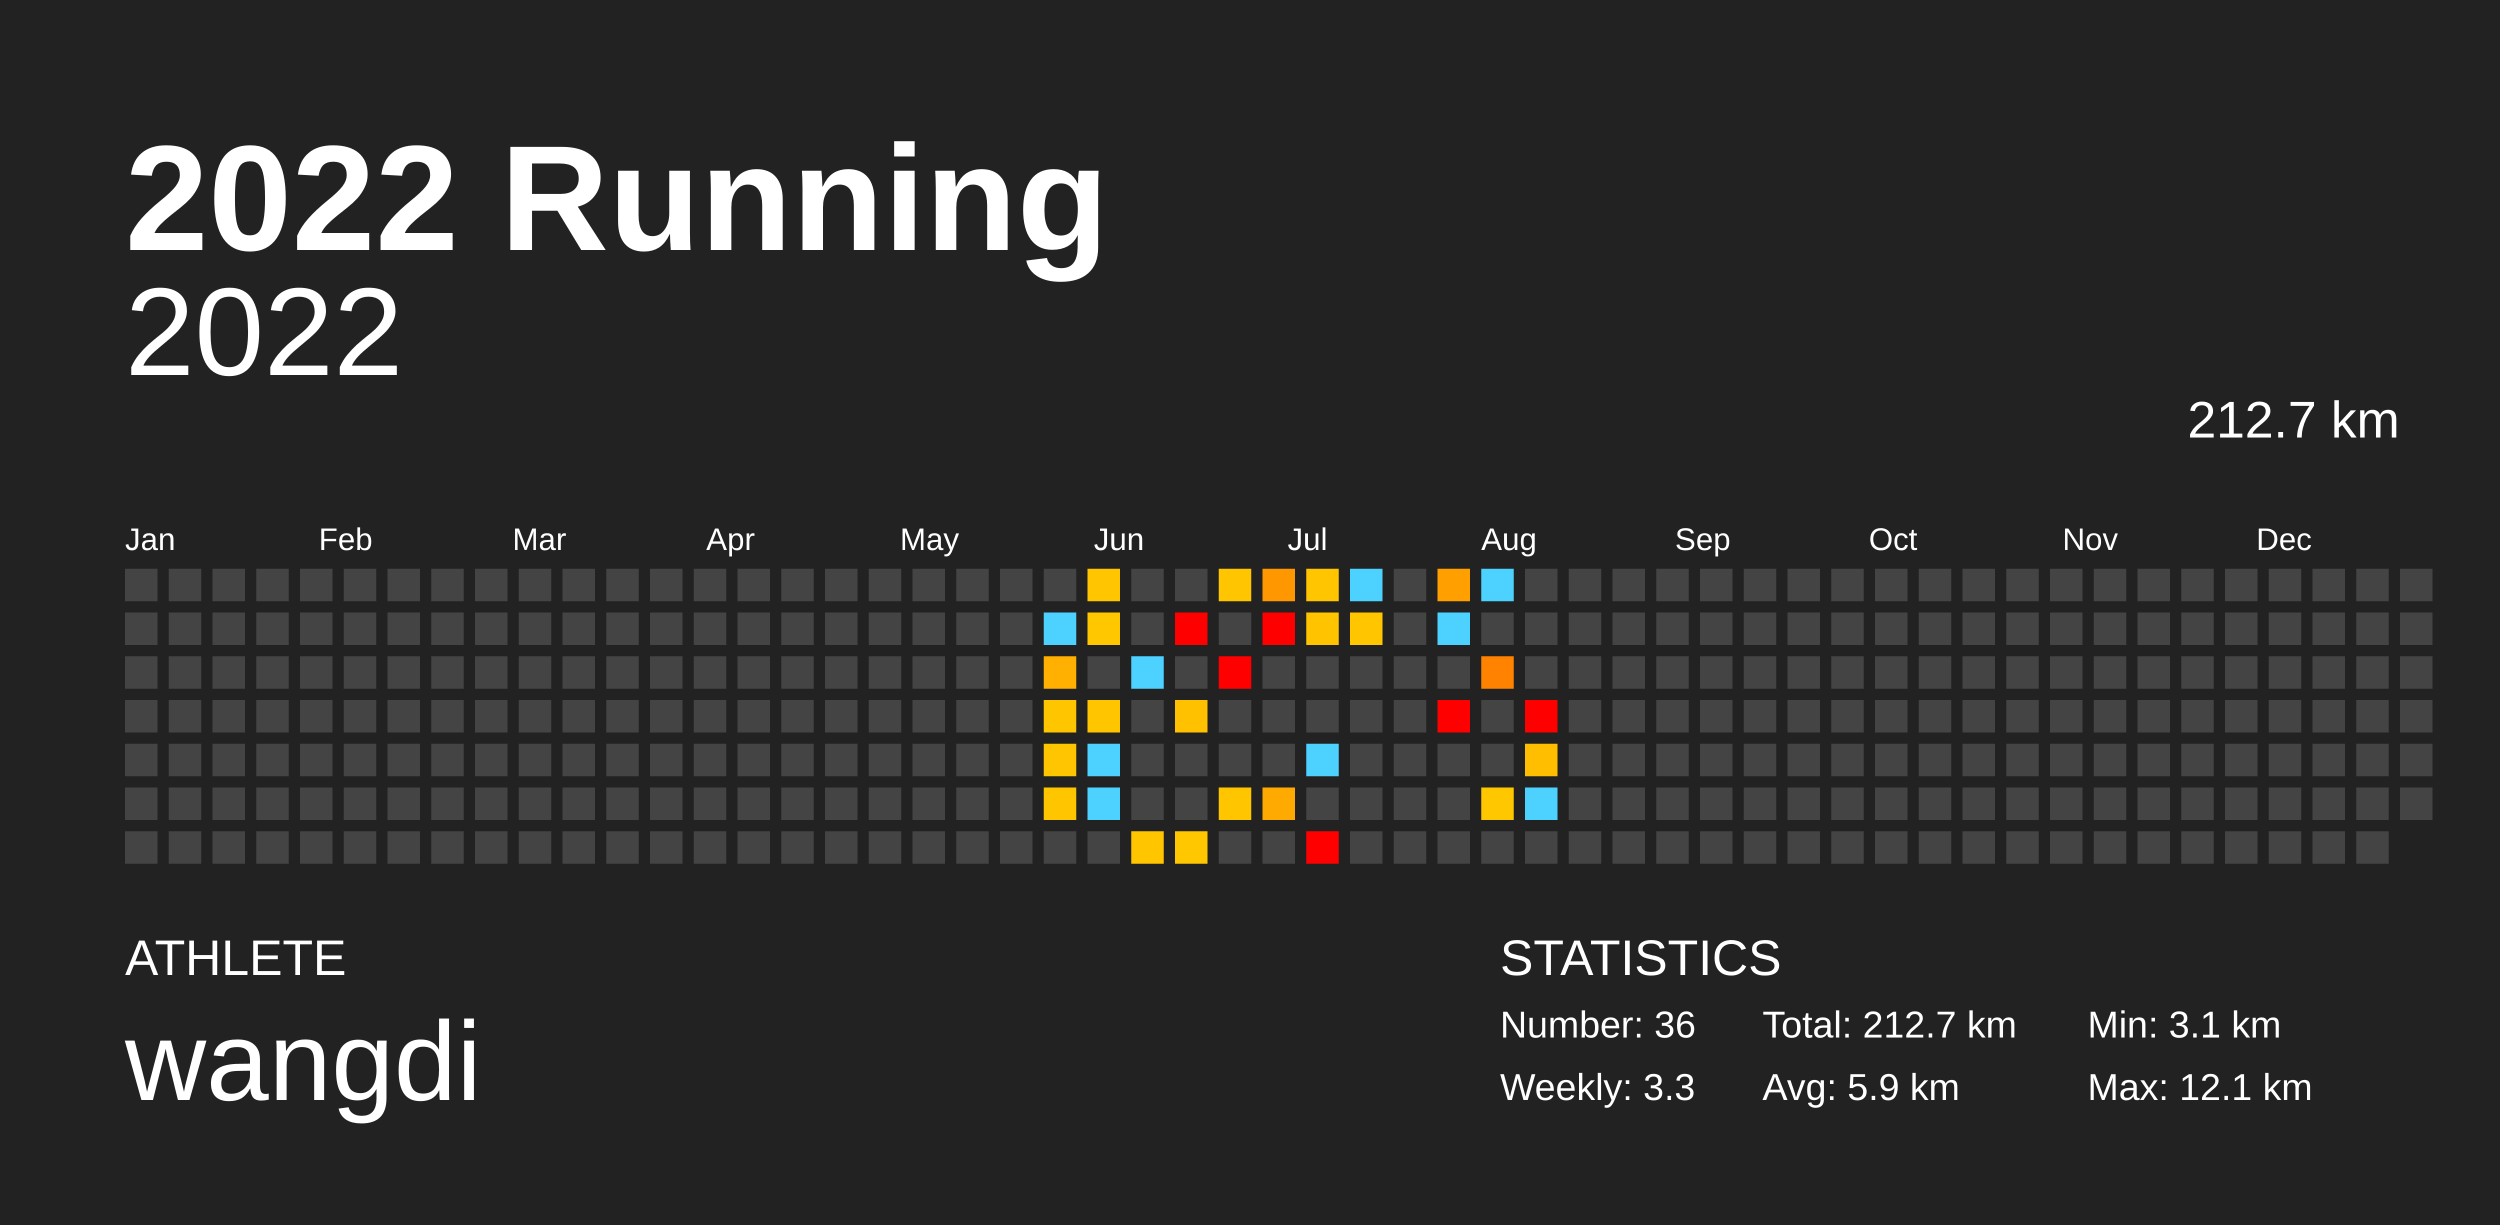
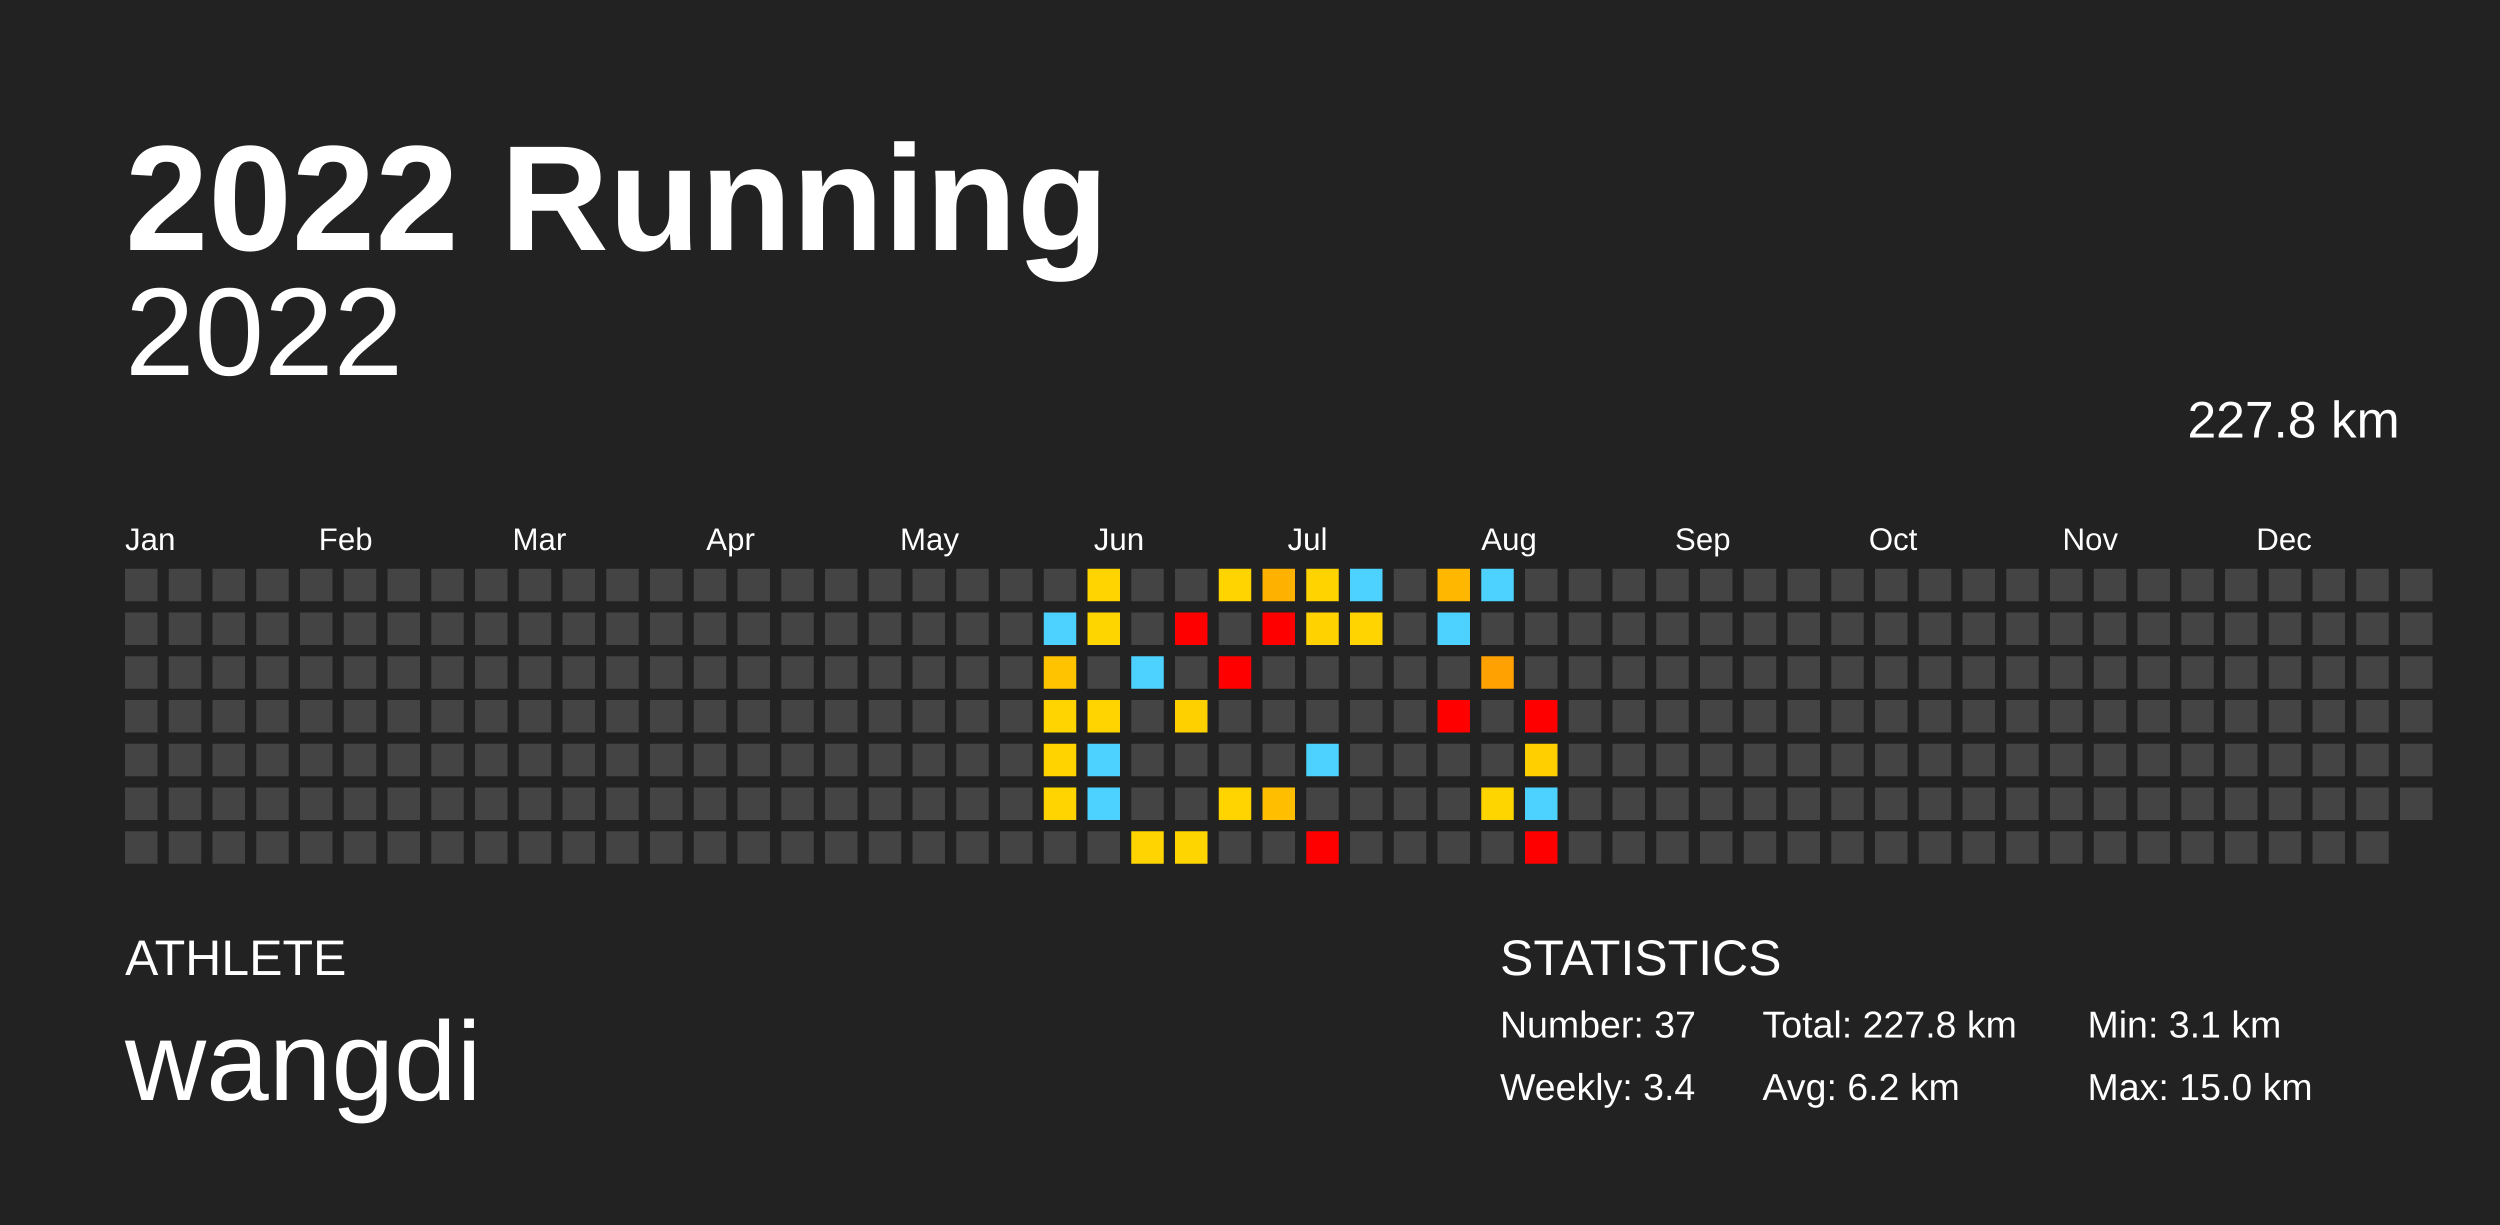
<svg xmlns="http://www.w3.org/2000/svg" baseProfile="full" height="98mm" version="1.1" viewBox="0,0,200,98" width="200mm">
  <defs />
  <rect fill="#222222" height="98" width="200" x="0" y="0" />
  <text fill="#FFFFFF" style="font-size:12px; font-family:Arial; font-weight:bold;" x="10" y="20">2022 Running</text>
  <text fill="#FFFFFF" style="font-size:4px; font-family:Arial" x="10" y="78">ATHLETE</text>
  <text fill="#FFFFFF" style="font-size:9px; font-family:Arial" x="10" y="88">wangdi</text>
  <text fill="#FFFFFF" style="font-size:4px; font-family:Arial" x="120" y="78">STATISTICS</text>
-   <text fill="#FFFFFF" style="font-size:3px; font-family:Arial" x="120" y="83">Number: 36</text>
-   <text fill="#FFFFFF" style="font-size:3px; font-family:Arial" x="120" y="88">Weekly: 3.3</text>
-   <text fill="#FFFFFF" style="font-size:3px; font-family:Arial" x="141" y="83">Total: 212.7 km</text>
-   <text fill="#FFFFFF" style="font-size:3px; font-family:Arial" x="141" y="88">Avg: 5.9 km</text>
+   <text fill="#FFFFFF" style="font-size:3px; font-family:Arial" x="120" y="83">Number: 37</text>
+   <text fill="#FFFFFF" style="font-size:3px; font-family:Arial" x="120" y="88">Weekly: 3.4</text>
+   <text fill="#FFFFFF" style="font-size:3px; font-family:Arial" x="141" y="83">Total: 227.8 km</text>
+   <text fill="#FFFFFF" style="font-size:3px; font-family:Arial" x="141" y="88">Avg: 6.2 km</text>
  <text fill="#FFFFFF" style="font-size:3px; font-family:Arial" x="167" y="83">Min: 3.1 km</text>
-   <text fill="#FFFFFF" style="font-size:3px; font-family:Arial" x="167" y="88">Max: 12.1 km</text>
+   <text fill="#FFFFFF" style="font-size:3px; font-family:Arial" x="167" y="88">Max: 15.0 km</text>
  <text alignment-baseline="hanging" fill="#FFFFFF" style="font-size:10.0px; font-family:Arial;" x="10" y="30">2022</text>
-   <text alignment-baseline="hanging" fill="#FFFFFF" style="font-size:4.125px; font-family:Arial;" x="175" y="35">212.7 km</text>
+   <text alignment-baseline="hanging" fill="#FFFFFF" style="font-size:4.125px; font-family:Arial;" x="175" y="35">227.8 km</text>
  <text fill="#FFFFFF" style="font-size:2.5px; font-family:Arial" x="10.0" y="44">Jan</text>
  <text fill="#FFFFFF" style="font-size:2.5px; font-family:Arial" x="25.5" y="44">Feb</text>
  <text fill="#FFFFFF" style="font-size:2.5px; font-family:Arial" x="41.0" y="44">Mar</text>
  <text fill="#FFFFFF" style="font-size:2.5px; font-family:Arial" x="56.5" y="44">Apr</text>
  <text fill="#FFFFFF" style="font-size:2.5px; font-family:Arial" x="72.0" y="44">May</text>
  <text fill="#FFFFFF" style="font-size:2.5px; font-family:Arial" x="87.5" y="44">Jun</text>
  <text fill="#FFFFFF" style="font-size:2.5px; font-family:Arial" x="103.0" y="44">Jul</text>
  <text fill="#FFFFFF" style="font-size:2.5px; font-family:Arial" x="118.5" y="44">Aug</text>
  <text fill="#FFFFFF" style="font-size:2.5px; font-family:Arial" x="134.0" y="44">Sep</text>
  <text fill="#FFFFFF" style="font-size:2.5px; font-family:Arial" x="149.5" y="44">Oct</text>
  <text fill="#FFFFFF" style="font-size:2.5px; font-family:Arial" x="165.0" y="44">Nov</text>
  <text fill="#FFFFFF" style="font-size:2.5px; font-family:Arial" x="180.5" y="44">Dec</text>
  <rect fill="#444444" height="2.6" width="2.6" x="10.0" y="45.5" />
  <rect fill="#444444" height="2.6" width="2.6" x="10.0" y="49.0" />
  <rect fill="#444444" height="2.6" width="2.6" x="10.0" y="52.5" />
  <rect fill="#444444" height="2.6" width="2.6" x="10.0" y="56.0" />
  <rect fill="#444444" height="2.6" width="2.6" x="10.0" y="59.5" />
  <rect fill="#444444" height="2.6" width="2.6" x="10.0" y="63.0" />
  <rect fill="#444444" height="2.6" width="2.6" x="10.0" y="66.5" />
  <rect fill="#444444" height="2.6" width="2.6" x="13.5" y="45.5" />
  <rect fill="#444444" height="2.6" width="2.6" x="13.5" y="49.0" />
  <rect fill="#444444" height="2.6" width="2.6" x="13.5" y="52.5" />
  <rect fill="#444444" height="2.6" width="2.6" x="13.5" y="56.0" />
  <rect fill="#444444" height="2.6" width="2.6" x="13.5" y="59.5" />
  <rect fill="#444444" height="2.6" width="2.6" x="13.5" y="63.0" />
  <rect fill="#444444" height="2.6" width="2.6" x="13.5" y="66.5" />
  <rect fill="#444444" height="2.6" width="2.6" x="17.0" y="45.5" />
  <rect fill="#444444" height="2.6" width="2.6" x="17.0" y="49.0" />
  <rect fill="#444444" height="2.6" width="2.6" x="17.0" y="52.5" />
  <rect fill="#444444" height="2.6" width="2.6" x="17.0" y="56.0" />
  <rect fill="#444444" height="2.6" width="2.6" x="17.0" y="59.5" />
  <rect fill="#444444" height="2.6" width="2.6" x="17.0" y="63.0" />
  <rect fill="#444444" height="2.6" width="2.6" x="17.0" y="66.5" />
  <rect fill="#444444" height="2.6" width="2.6" x="20.5" y="45.5" />
  <rect fill="#444444" height="2.6" width="2.6" x="20.5" y="49.0" />
  <rect fill="#444444" height="2.6" width="2.6" x="20.5" y="52.5" />
  <rect fill="#444444" height="2.6" width="2.6" x="20.5" y="56.0" />
  <rect fill="#444444" height="2.6" width="2.6" x="20.5" y="59.5" />
  <rect fill="#444444" height="2.6" width="2.6" x="20.5" y="63.0" />
  <rect fill="#444444" height="2.6" width="2.6" x="20.5" y="66.5" />
  <rect fill="#444444" height="2.6" width="2.6" x="24.0" y="45.5" />
  <rect fill="#444444" height="2.6" width="2.6" x="24.0" y="49.0" />
  <rect fill="#444444" height="2.6" width="2.6" x="24.0" y="52.5" />
  <rect fill="#444444" height="2.6" width="2.6" x="24.0" y="56.0" />
  <rect fill="#444444" height="2.6" width="2.6" x="24.0" y="59.5" />
  <rect fill="#444444" height="2.6" width="2.6" x="24.0" y="63.0" />
  <rect fill="#444444" height="2.6" width="2.6" x="24.0" y="66.5" />
  <rect fill="#444444" height="2.6" width="2.6" x="27.5" y="45.5" />
  <rect fill="#444444" height="2.6" width="2.6" x="27.5" y="49.0" />
  <rect fill="#444444" height="2.6" width="2.6" x="27.5" y="52.5" />
  <rect fill="#444444" height="2.6" width="2.6" x="27.5" y="56.0" />
  <rect fill="#444444" height="2.6" width="2.6" x="27.5" y="59.5" />
  <rect fill="#444444" height="2.6" width="2.6" x="27.5" y="63.0" />
  <rect fill="#444444" height="2.6" width="2.6" x="27.5" y="66.5" />
  <rect fill="#444444" height="2.6" width="2.6" x="31.0" y="45.5" />
  <rect fill="#444444" height="2.6" width="2.6" x="31.0" y="49.0" />
  <rect fill="#444444" height="2.6" width="2.6" x="31.0" y="52.5" />
  <rect fill="#444444" height="2.6" width="2.6" x="31.0" y="56.0" />
  <rect fill="#444444" height="2.6" width="2.6" x="31.0" y="59.5" />
  <rect fill="#444444" height="2.6" width="2.6" x="31.0" y="63.0" />
  <rect fill="#444444" height="2.6" width="2.6" x="31.0" y="66.5" />
  <rect fill="#444444" height="2.6" width="2.6" x="34.5" y="45.5" />
  <rect fill="#444444" height="2.6" width="2.6" x="34.5" y="49.0" />
  <rect fill="#444444" height="2.6" width="2.6" x="34.5" y="52.5" />
  <rect fill="#444444" height="2.6" width="2.6" x="34.5" y="56.0" />
  <rect fill="#444444" height="2.6" width="2.6" x="34.5" y="59.5" />
  <rect fill="#444444" height="2.6" width="2.6" x="34.5" y="63.0" />
  <rect fill="#444444" height="2.6" width="2.6" x="34.5" y="66.5" />
  <rect fill="#444444" height="2.6" width="2.6" x="38.0" y="45.5" />
  <rect fill="#444444" height="2.6" width="2.6" x="38.0" y="49.0" />
  <rect fill="#444444" height="2.6" width="2.6" x="38.0" y="52.5" />
  <rect fill="#444444" height="2.6" width="2.6" x="38.0" y="56.0" />
  <rect fill="#444444" height="2.6" width="2.6" x="38.0" y="59.5" />
  <rect fill="#444444" height="2.6" width="2.6" x="38.0" y="63.0" />
  <rect fill="#444444" height="2.6" width="2.6" x="38.0" y="66.5" />
  <rect fill="#444444" height="2.6" width="2.6" x="41.5" y="45.5" />
  <rect fill="#444444" height="2.6" width="2.6" x="41.5" y="49.0" />
  <rect fill="#444444" height="2.6" width="2.6" x="41.5" y="52.5" />
  <rect fill="#444444" height="2.6" width="2.6" x="41.5" y="56.0" />
  <rect fill="#444444" height="2.6" width="2.6" x="41.5" y="59.5" />
  <rect fill="#444444" height="2.6" width="2.6" x="41.5" y="63.0" />
  <rect fill="#444444" height="2.6" width="2.6" x="41.5" y="66.5" />
  <rect fill="#444444" height="2.6" width="2.6" x="45.0" y="45.5" />
  <rect fill="#444444" height="2.6" width="2.6" x="45.0" y="49.0" />
  <rect fill="#444444" height="2.6" width="2.6" x="45.0" y="52.5" />
  <rect fill="#444444" height="2.6" width="2.6" x="45.0" y="56.0" />
  <rect fill="#444444" height="2.6" width="2.6" x="45.0" y="59.5" />
  <rect fill="#444444" height="2.6" width="2.6" x="45.0" y="63.0" />
  <rect fill="#444444" height="2.6" width="2.6" x="45.0" y="66.5" />
  <rect fill="#444444" height="2.6" width="2.6" x="48.5" y="45.5" />
  <rect fill="#444444" height="2.6" width="2.6" x="48.5" y="49.0" />
  <rect fill="#444444" height="2.6" width="2.6" x="48.5" y="52.5" />
  <rect fill="#444444" height="2.6" width="2.6" x="48.5" y="56.0" />
  <rect fill="#444444" height="2.6" width="2.6" x="48.5" y="59.5" />
  <rect fill="#444444" height="2.6" width="2.6" x="48.5" y="63.0" />
  <rect fill="#444444" height="2.6" width="2.6" x="48.5" y="66.5" />
  <rect fill="#444444" height="2.6" width="2.6" x="52.0" y="45.5" />
  <rect fill="#444444" height="2.6" width="2.6" x="52.0" y="49.0" />
  <rect fill="#444444" height="2.6" width="2.6" x="52.0" y="52.5" />
  <rect fill="#444444" height="2.6" width="2.6" x="52.0" y="56.0" />
  <rect fill="#444444" height="2.6" width="2.6" x="52.0" y="59.5" />
  <rect fill="#444444" height="2.6" width="2.6" x="52.0" y="63.0" />
  <rect fill="#444444" height="2.6" width="2.6" x="52.0" y="66.5" />
  <rect fill="#444444" height="2.6" width="2.6" x="55.5" y="45.5" />
  <rect fill="#444444" height="2.6" width="2.6" x="55.5" y="49.0" />
  <rect fill="#444444" height="2.6" width="2.6" x="55.5" y="52.5" />
  <rect fill="#444444" height="2.6" width="2.6" x="55.5" y="56.0" />
  <rect fill="#444444" height="2.6" width="2.6" x="55.5" y="59.5" />
  <rect fill="#444444" height="2.6" width="2.6" x="55.5" y="63.0" />
  <rect fill="#444444" height="2.6" width="2.6" x="55.5" y="66.5" />
  <rect fill="#444444" height="2.6" width="2.6" x="59.0" y="45.5" />
  <rect fill="#444444" height="2.6" width="2.6" x="59.0" y="49.0" />
  <rect fill="#444444" height="2.6" width="2.6" x="59.0" y="52.5" />
  <rect fill="#444444" height="2.6" width="2.6" x="59.0" y="56.0" />
  <rect fill="#444444" height="2.6" width="2.6" x="59.0" y="59.5" />
  <rect fill="#444444" height="2.6" width="2.6" x="59.0" y="63.0" />
  <rect fill="#444444" height="2.6" width="2.6" x="59.0" y="66.5" />
  <rect fill="#444444" height="2.6" width="2.6" x="62.5" y="45.5" />
  <rect fill="#444444" height="2.6" width="2.6" x="62.5" y="49.0" />
  <rect fill="#444444" height="2.6" width="2.6" x="62.5" y="52.5" />
  <rect fill="#444444" height="2.6" width="2.6" x="62.5" y="56.0" />
  <rect fill="#444444" height="2.6" width="2.6" x="62.5" y="59.5" />
  <rect fill="#444444" height="2.6" width="2.6" x="62.5" y="63.0" />
  <rect fill="#444444" height="2.6" width="2.6" x="62.5" y="66.5" />
  <rect fill="#444444" height="2.6" width="2.6" x="66.0" y="45.5" />
  <rect fill="#444444" height="2.6" width="2.6" x="66.0" y="49.0" />
  <rect fill="#444444" height="2.6" width="2.6" x="66.0" y="52.5" />
  <rect fill="#444444" height="2.6" width="2.6" x="66.0" y="56.0" />
  <rect fill="#444444" height="2.6" width="2.6" x="66.0" y="59.5" />
  <rect fill="#444444" height="2.6" width="2.6" x="66.0" y="63.0" />
  <rect fill="#444444" height="2.6" width="2.6" x="66.0" y="66.5" />
  <rect fill="#444444" height="2.6" width="2.6" x="69.5" y="45.5" />
  <rect fill="#444444" height="2.6" width="2.6" x="69.5" y="49.0" />
  <rect fill="#444444" height="2.6" width="2.6" x="69.5" y="52.5" />
  <rect fill="#444444" height="2.6" width="2.6" x="69.5" y="56.0" />
  <rect fill="#444444" height="2.6" width="2.6" x="69.5" y="59.5" />
  <rect fill="#444444" height="2.6" width="2.6" x="69.5" y="63.0" />
  <rect fill="#444444" height="2.6" width="2.6" x="69.5" y="66.5" />
  <rect fill="#444444" height="2.6" width="2.6" x="73.0" y="45.5" />
  <rect fill="#444444" height="2.6" width="2.6" x="73.0" y="49.0" />
  <rect fill="#444444" height="2.6" width="2.6" x="73.0" y="52.5" />
  <rect fill="#444444" height="2.6" width="2.6" x="73.0" y="56.0" />
  <rect fill="#444444" height="2.6" width="2.6" x="73.0" y="59.5" />
  <rect fill="#444444" height="2.6" width="2.6" x="73.0" y="63.0" />
  <rect fill="#444444" height="2.6" width="2.6" x="73.0" y="66.5" />
  <rect fill="#444444" height="2.6" width="2.6" x="76.5" y="45.5" />
  <rect fill="#444444" height="2.6" width="2.6" x="76.5" y="49.0" />
  <rect fill="#444444" height="2.6" width="2.6" x="76.5" y="52.5" />
  <rect fill="#444444" height="2.6" width="2.6" x="76.5" y="56.0" />
  <rect fill="#444444" height="2.6" width="2.6" x="76.5" y="59.5" />
  <rect fill="#444444" height="2.6" width="2.6" x="76.5" y="63.0" />
  <rect fill="#444444" height="2.6" width="2.6" x="76.5" y="66.5" />
  <rect fill="#444444" height="2.6" width="2.6" x="80.0" y="45.5" />
  <rect fill="#444444" height="2.6" width="2.6" x="80.0" y="49.0" />
  <rect fill="#444444" height="2.6" width="2.6" x="80.0" y="52.5" />
  <rect fill="#444444" height="2.6" width="2.6" x="80.0" y="56.0" />
  <rect fill="#444444" height="2.6" width="2.6" x="80.0" y="59.5" />
  <rect fill="#444444" height="2.6" width="2.6" x="80.0" y="63.0" />
  <rect fill="#444444" height="2.6" width="2.6" x="80.0" y="66.5" />
  <rect fill="#444444" height="2.6" width="2.6" x="83.5" y="45.5" />
  <rect fill="#4dd2ff" height="2.6" width="2.6" x="83.5" y="49.0" />
-   <rect fill="#ffb000" height="2.6" width="2.6" x="83.5" y="52.5" />
-   <rect fill="#ffc600" height="2.6" width="2.6" x="83.5" y="56.0" />
-   <rect fill="#ffc500" height="2.6" width="2.6" x="83.5" y="59.5" />
-   <rect fill="#ffc600" height="2.6" width="2.6" x="83.5" y="63.0" />
+   <rect fill="#ffc300" height="2.6" width="2.6" x="83.5" y="52.5" />
+   <rect fill="#ffd400" height="2.6" width="2.6" x="83.5" y="56.0" />
+   <rect fill="#ffd300" height="2.6" width="2.6" x="83.5" y="59.5" />
+   <rect fill="#ffd400" height="2.6" width="2.6" x="83.5" y="63.0" />
  <rect fill="#444444" height="2.6" width="2.6" x="83.5" y="66.5" />
-   <rect fill="#ffc500" height="2.6" width="2.6" x="87.0" y="45.5" />
-   <rect fill="#ffc700" height="2.6" width="2.6" x="87.0" y="49.0" />
+   <rect fill="#ffd400" height="2.6" width="2.6" x="87.0" y="45.5" />
+   <rect fill="#ffd500" height="2.6" width="2.6" x="87.0" y="49.0" />
  <rect fill="#444444" height="2.6" width="2.6" x="87.0" y="52.5" />
-   <rect fill="#ffc600" height="2.6" width="2.6" x="87.0" y="56.0" />
+   <rect fill="#ffd400" height="2.6" width="2.6" x="87.0" y="56.0" />
  <rect fill="#4dd2ff" height="2.6" width="2.6" x="87.0" y="59.5" />
  <rect fill="#4dd2ff" height="2.6" width="2.6" x="87.0" y="63.0" />
  <rect fill="#444444" height="2.6" width="2.6" x="87.0" y="66.5" />
  <rect fill="#444444" height="2.6" width="2.6" x="90.5" y="45.5" />
  <rect fill="#444444" height="2.6" width="2.6" x="90.5" y="49.0" />
  <rect fill="#4dd2ff" height="2.6" width="2.6" x="90.5" y="52.5" />
  <rect fill="#444444" height="2.6" width="2.6" x="90.5" y="56.0" />
  <rect fill="#444444" height="2.6" width="2.6" x="90.5" y="59.5" />
  <rect fill="#444444" height="2.6" width="2.6" x="90.5" y="63.0" />
-   <rect fill="#ffc600" height="2.6" width="2.6" x="90.5" y="66.5" />
+   <rect fill="#ffd400" height="2.6" width="2.6" x="90.5" y="66.5" />
  <rect fill="#444444" height="2.6" width="2.6" x="94.0" y="45.5" />
  <rect fill="red" height="2.6" width="2.6" x="94.0" y="49.0" />
  <rect fill="#444444" height="2.6" width="2.6" x="94.0" y="52.5" />
-   <rect fill="#ffc100" height="2.6" width="2.6" x="94.0" y="56.0" />
+   <rect fill="#ffd000" height="2.6" width="2.6" x="94.0" y="56.0" />
  <rect fill="#444444" height="2.6" width="2.6" x="94.0" y="59.5" />
  <rect fill="#444444" height="2.6" width="2.6" x="94.0" y="63.0" />
-   <rect fill="#ffc700" height="2.6" width="2.6" x="94.0" y="66.5" />
-   <rect fill="#ffc500" height="2.6" width="2.6" x="97.5" y="45.5" />
+   <rect fill="#ffd500" height="2.6" width="2.6" x="94.0" y="66.5" />
+   <rect fill="#ffd400" height="2.6" width="2.6" x="97.5" y="45.5" />
  <rect fill="#444444" height="2.6" width="2.6" x="97.5" y="49.0" />
  <rect fill="red" height="2.6" width="2.6" x="97.5" y="52.5" />
  <rect fill="#444444" height="2.6" width="2.6" x="97.5" y="56.0" />
  <rect fill="#444444" height="2.6" width="2.6" x="97.5" y="59.5" />
-   <rect fill="#ffc600" height="2.6" width="2.6" x="97.5" y="63.0" />
+   <rect fill="#ffd400" height="2.6" width="2.6" x="97.5" y="63.0" />
  <rect fill="#444444" height="2.6" width="2.6" x="97.5" y="66.5" />
-   <rect fill="#ff9700" height="2.6" width="2.6" x="101.0" y="45.5" />
+   <rect fill="#ffb100" height="2.6" width="2.6" x="101.0" y="45.5" />
  <rect fill="red" height="2.6" width="2.6" x="101.0" y="49.0" />
  <rect fill="#444444" height="2.6" width="2.6" x="101.0" y="52.5" />
  <rect fill="#444444" height="2.6" width="2.6" x="101.0" y="56.0" />
  <rect fill="#444444" height="2.6" width="2.6" x="101.0" y="59.5" />
-   <rect fill="#ffaa00" height="2.6" width="2.6" x="101.0" y="63.0" />
+   <rect fill="#ffbf00" height="2.6" width="2.6" x="101.0" y="63.0" />
  <rect fill="#444444" height="2.6" width="2.6" x="101.0" y="66.5" />
-   <rect fill="#ffc500" height="2.6" width="2.6" x="104.5" y="45.5" />
-   <rect fill="#ffc300" height="2.6" width="2.6" x="104.5" y="49.0" />
+   <rect fill="#ffd300" height="2.6" width="2.6" x="104.5" y="45.5" />
+   <rect fill="#ffd200" height="2.6" width="2.6" x="104.5" y="49.0" />
  <rect fill="#444444" height="2.6" width="2.6" x="104.5" y="52.5" />
  <rect fill="#444444" height="2.6" width="2.6" x="104.5" y="56.0" />
  <rect fill="#4dd2ff" height="2.6" width="2.6" x="104.5" y="59.5" />
  <rect fill="#444444" height="2.6" width="2.6" x="104.5" y="63.0" />
  <rect fill="red" height="2.6" width="2.6" x="104.5" y="66.5" />
  <rect fill="#4dd2ff" height="2.6" width="2.6" x="108.0" y="45.5" />
-   <rect fill="#ffc600" height="2.6" width="2.6" x="108.0" y="49.0" />
+   <rect fill="#ffd400" height="2.6" width="2.6" x="108.0" y="49.0" />
  <rect fill="#444444" height="2.6" width="2.6" x="108.0" y="52.5" />
  <rect fill="#444444" height="2.6" width="2.6" x="108.0" y="56.0" />
  <rect fill="#444444" height="2.6" width="2.6" x="108.0" y="59.5" />
  <rect fill="#444444" height="2.6" width="2.6" x="108.0" y="63.0" />
  <rect fill="#444444" height="2.6" width="2.6" x="108.0" y="66.5" />
  <rect fill="#444444" height="2.6" width="2.6" x="111.5" y="45.5" />
  <rect fill="#444444" height="2.6" width="2.6" x="111.5" y="49.0" />
  <rect fill="#444444" height="2.6" width="2.6" x="111.5" y="52.5" />
  <rect fill="#444444" height="2.6" width="2.6" x="111.5" y="56.0" />
  <rect fill="#444444" height="2.6" width="2.6" x="111.5" y="59.5" />
  <rect fill="#444444" height="2.6" width="2.6" x="111.5" y="63.0" />
  <rect fill="#444444" height="2.6" width="2.6" x="111.5" y="66.5" />
-   <rect fill="#ff9f00" height="2.6" width="2.6" x="115.0" y="45.5" />
+   <rect fill="#ffb700" height="2.6" width="2.6" x="115.0" y="45.5" />
  <rect fill="#4dd2ff" height="2.6" width="2.6" x="115.0" y="49.0" />
  <rect fill="#444444" height="2.6" width="2.6" x="115.0" y="52.5" />
  <rect fill="red" height="2.6" width="2.6" x="115.0" y="56.0" />
  <rect fill="#444444" height="2.6" width="2.6" x="115.0" y="59.5" />
  <rect fill="#444444" height="2.6" width="2.6" x="115.0" y="63.0" />
  <rect fill="#444444" height="2.6" width="2.6" x="115.0" y="66.5" />
  <rect fill="#4dd2ff" height="2.6" width="2.6" x="118.5" y="45.5" />
  <rect fill="#444444" height="2.6" width="2.6" x="118.5" y="49.0" />
-   <rect fill="#ff8300" height="2.6" width="2.6" x="118.5" y="52.5" />
+   <rect fill="#ffa100" height="2.6" width="2.6" x="118.5" y="52.5" />
  <rect fill="#444444" height="2.6" width="2.6" x="118.5" y="56.0" />
  <rect fill="#444444" height="2.6" width="2.6" x="118.5" y="59.5" />
-   <rect fill="#ffc700" height="2.6" width="2.6" x="118.5" y="63.0" />
+   <rect fill="#ffd500" height="2.6" width="2.6" x="118.5" y="63.0" />
  <rect fill="#444444" height="2.6" width="2.6" x="118.5" y="66.5" />
  <rect fill="#444444" height="2.6" width="2.6" x="122.0" y="45.5" />
  <rect fill="#444444" height="2.6" width="2.6" x="122.0" y="49.0" />
  <rect fill="#444444" height="2.6" width="2.6" x="122.0" y="52.5" />
  <rect fill="red" height="2.6" width="2.6" x="122.0" y="56.0" />
-   <rect fill="#ffbf00" height="2.6" width="2.6" x="122.0" y="59.5" />
+   <rect fill="#ffcf00" height="2.6" width="2.6" x="122.0" y="59.5" />
  <rect fill="#4dd2ff" height="2.6" width="2.6" x="122.0" y="63.0" />
-   <rect fill="#444444" height="2.6" width="2.6" x="122.0" y="66.5" />
+   <rect fill="red" height="2.6" width="2.6" x="122.0" y="66.5" />
  <rect fill="#444444" height="2.6" width="2.6" x="125.5" y="45.5" />
  <rect fill="#444444" height="2.6" width="2.6" x="125.5" y="49.0" />
  <rect fill="#444444" height="2.6" width="2.6" x="125.5" y="52.5" />
  <rect fill="#444444" height="2.6" width="2.6" x="125.5" y="56.0" />
  <rect fill="#444444" height="2.6" width="2.6" x="125.5" y="59.5" />
  <rect fill="#444444" height="2.6" width="2.6" x="125.5" y="63.0" />
  <rect fill="#444444" height="2.6" width="2.6" x="125.5" y="66.5" />
  <rect fill="#444444" height="2.6" width="2.6" x="129.0" y="45.5" />
  <rect fill="#444444" height="2.6" width="2.6" x="129.0" y="49.0" />
  <rect fill="#444444" height="2.6" width="2.6" x="129.0" y="52.5" />
  <rect fill="#444444" height="2.6" width="2.6" x="129.0" y="56.0" />
  <rect fill="#444444" height="2.6" width="2.6" x="129.0" y="59.5" />
  <rect fill="#444444" height="2.6" width="2.6" x="129.0" y="63.0" />
  <rect fill="#444444" height="2.6" width="2.6" x="129.0" y="66.5" />
  <rect fill="#444444" height="2.6" width="2.6" x="132.5" y="45.5" />
  <rect fill="#444444" height="2.6" width="2.6" x="132.5" y="49.0" />
  <rect fill="#444444" height="2.6" width="2.6" x="132.5" y="52.5" />
  <rect fill="#444444" height="2.6" width="2.6" x="132.5" y="56.0" />
  <rect fill="#444444" height="2.6" width="2.6" x="132.5" y="59.5" />
  <rect fill="#444444" height="2.6" width="2.6" x="132.5" y="63.0" />
  <rect fill="#444444" height="2.6" width="2.6" x="132.5" y="66.5" />
  <rect fill="#444444" height="2.6" width="2.6" x="136.0" y="45.5" />
  <rect fill="#444444" height="2.6" width="2.6" x="136.0" y="49.0" />
  <rect fill="#444444" height="2.6" width="2.6" x="136.0" y="52.5" />
  <rect fill="#444444" height="2.6" width="2.6" x="136.0" y="56.0" />
  <rect fill="#444444" height="2.6" width="2.6" x="136.0" y="59.5" />
  <rect fill="#444444" height="2.6" width="2.6" x="136.0" y="63.0" />
  <rect fill="#444444" height="2.6" width="2.6" x="136.0" y="66.5" />
  <rect fill="#444444" height="2.6" width="2.6" x="139.5" y="45.5" />
  <rect fill="#444444" height="2.6" width="2.6" x="139.5" y="49.0" />
  <rect fill="#444444" height="2.6" width="2.6" x="139.5" y="52.5" />
  <rect fill="#444444" height="2.6" width="2.6" x="139.5" y="56.0" />
  <rect fill="#444444" height="2.6" width="2.6" x="139.5" y="59.5" />
  <rect fill="#444444" height="2.6" width="2.6" x="139.5" y="63.0" />
  <rect fill="#444444" height="2.6" width="2.6" x="139.5" y="66.5" />
  <rect fill="#444444" height="2.6" width="2.6" x="143.0" y="45.5" />
  <rect fill="#444444" height="2.6" width="2.6" x="143.0" y="49.0" />
  <rect fill="#444444" height="2.6" width="2.6" x="143.0" y="52.5" />
  <rect fill="#444444" height="2.6" width="2.6" x="143.0" y="56.0" />
  <rect fill="#444444" height="2.6" width="2.6" x="143.0" y="59.5" />
  <rect fill="#444444" height="2.6" width="2.6" x="143.0" y="63.0" />
  <rect fill="#444444" height="2.6" width="2.6" x="143.0" y="66.5" />
  <rect fill="#444444" height="2.6" width="2.6" x="146.5" y="45.5" />
  <rect fill="#444444" height="2.6" width="2.6" x="146.5" y="49.0" />
  <rect fill="#444444" height="2.6" width="2.6" x="146.5" y="52.5" />
  <rect fill="#444444" height="2.6" width="2.6" x="146.5" y="56.0" />
  <rect fill="#444444" height="2.6" width="2.6" x="146.5" y="59.5" />
  <rect fill="#444444" height="2.6" width="2.6" x="146.5" y="63.0" />
  <rect fill="#444444" height="2.6" width="2.6" x="146.5" y="66.5" />
  <rect fill="#444444" height="2.6" width="2.6" x="150.0" y="45.5" />
  <rect fill="#444444" height="2.6" width="2.6" x="150.0" y="49.0" />
  <rect fill="#444444" height="2.6" width="2.6" x="150.0" y="52.5" />
  <rect fill="#444444" height="2.6" width="2.6" x="150.0" y="56.0" />
  <rect fill="#444444" height="2.6" width="2.6" x="150.0" y="59.5" />
  <rect fill="#444444" height="2.6" width="2.6" x="150.0" y="63.0" />
  <rect fill="#444444" height="2.6" width="2.6" x="150.0" y="66.5" />
  <rect fill="#444444" height="2.6" width="2.6" x="153.5" y="45.5" />
  <rect fill="#444444" height="2.6" width="2.6" x="153.5" y="49.0" />
  <rect fill="#444444" height="2.6" width="2.6" x="153.5" y="52.5" />
  <rect fill="#444444" height="2.6" width="2.6" x="153.5" y="56.0" />
  <rect fill="#444444" height="2.6" width="2.6" x="153.5" y="59.5" />
  <rect fill="#444444" height="2.6" width="2.6" x="153.5" y="63.0" />
  <rect fill="#444444" height="2.6" width="2.6" x="153.5" y="66.5" />
  <rect fill="#444444" height="2.6" width="2.6" x="157.0" y="45.5" />
  <rect fill="#444444" height="2.6" width="2.6" x="157.0" y="49.0" />
  <rect fill="#444444" height="2.6" width="2.6" x="157.0" y="52.5" />
  <rect fill="#444444" height="2.6" width="2.6" x="157.0" y="56.0" />
  <rect fill="#444444" height="2.6" width="2.6" x="157.0" y="59.5" />
  <rect fill="#444444" height="2.6" width="2.6" x="157.0" y="63.0" />
  <rect fill="#444444" height="2.6" width="2.6" x="157.0" y="66.5" />
  <rect fill="#444444" height="2.6" width="2.6" x="160.5" y="45.5" />
  <rect fill="#444444" height="2.6" width="2.6" x="160.5" y="49.0" />
  <rect fill="#444444" height="2.6" width="2.6" x="160.5" y="52.5" />
  <rect fill="#444444" height="2.6" width="2.6" x="160.5" y="56.0" />
  <rect fill="#444444" height="2.6" width="2.6" x="160.5" y="59.5" />
  <rect fill="#444444" height="2.6" width="2.6" x="160.5" y="63.0" />
  <rect fill="#444444" height="2.6" width="2.6" x="160.5" y="66.5" />
  <rect fill="#444444" height="2.6" width="2.6" x="164.0" y="45.5" />
  <rect fill="#444444" height="2.6" width="2.6" x="164.0" y="49.0" />
  <rect fill="#444444" height="2.6" width="2.6" x="164.0" y="52.5" />
  <rect fill="#444444" height="2.6" width="2.6" x="164.0" y="56.0" />
  <rect fill="#444444" height="2.6" width="2.6" x="164.0" y="59.5" />
  <rect fill="#444444" height="2.6" width="2.6" x="164.0" y="63.0" />
  <rect fill="#444444" height="2.6" width="2.6" x="164.0" y="66.5" />
  <rect fill="#444444" height="2.6" width="2.6" x="167.5" y="45.5" />
  <rect fill="#444444" height="2.6" width="2.6" x="167.5" y="49.0" />
  <rect fill="#444444" height="2.6" width="2.6" x="167.5" y="52.5" />
  <rect fill="#444444" height="2.6" width="2.6" x="167.5" y="56.0" />
  <rect fill="#444444" height="2.6" width="2.6" x="167.5" y="59.5" />
  <rect fill="#444444" height="2.6" width="2.6" x="167.5" y="63.0" />
  <rect fill="#444444" height="2.6" width="2.6" x="167.5" y="66.5" />
  <rect fill="#444444" height="2.6" width="2.6" x="171.0" y="45.5" />
  <rect fill="#444444" height="2.6" width="2.6" x="171.0" y="49.0" />
  <rect fill="#444444" height="2.6" width="2.6" x="171.0" y="52.5" />
  <rect fill="#444444" height="2.6" width="2.6" x="171.0" y="56.0" />
  <rect fill="#444444" height="2.6" width="2.6" x="171.0" y="59.5" />
  <rect fill="#444444" height="2.6" width="2.6" x="171.0" y="63.0" />
  <rect fill="#444444" height="2.6" width="2.6" x="171.0" y="66.5" />
  <rect fill="#444444" height="2.6" width="2.6" x="174.5" y="45.5" />
  <rect fill="#444444" height="2.6" width="2.6" x="174.5" y="49.0" />
  <rect fill="#444444" height="2.6" width="2.6" x="174.5" y="52.5" />
  <rect fill="#444444" height="2.6" width="2.6" x="174.5" y="56.0" />
  <rect fill="#444444" height="2.6" width="2.6" x="174.5" y="59.5" />
  <rect fill="#444444" height="2.6" width="2.6" x="174.5" y="63.0" />
  <rect fill="#444444" height="2.6" width="2.6" x="174.5" y="66.5" />
  <rect fill="#444444" height="2.6" width="2.6" x="178.0" y="45.5" />
  <rect fill="#444444" height="2.6" width="2.6" x="178.0" y="49.0" />
  <rect fill="#444444" height="2.6" width="2.6" x="178.0" y="52.5" />
  <rect fill="#444444" height="2.6" width="2.6" x="178.0" y="56.0" />
  <rect fill="#444444" height="2.6" width="2.6" x="178.0" y="59.5" />
  <rect fill="#444444" height="2.6" width="2.6" x="178.0" y="63.0" />
  <rect fill="#444444" height="2.6" width="2.6" x="178.0" y="66.5" />
  <rect fill="#444444" height="2.6" width="2.6" x="181.5" y="45.5" />
  <rect fill="#444444" height="2.6" width="2.6" x="181.5" y="49.0" />
  <rect fill="#444444" height="2.6" width="2.6" x="181.5" y="52.5" />
  <rect fill="#444444" height="2.6" width="2.6" x="181.5" y="56.0" />
  <rect fill="#444444" height="2.6" width="2.6" x="181.5" y="59.5" />
  <rect fill="#444444" height="2.6" width="2.6" x="181.5" y="63.0" />
  <rect fill="#444444" height="2.6" width="2.6" x="181.5" y="66.5" />
  <rect fill="#444444" height="2.6" width="2.6" x="185.0" y="45.5" />
  <rect fill="#444444" height="2.6" width="2.6" x="185.0" y="49.0" />
  <rect fill="#444444" height="2.6" width="2.6" x="185.0" y="52.5" />
  <rect fill="#444444" height="2.6" width="2.6" x="185.0" y="56.0" />
  <rect fill="#444444" height="2.6" width="2.6" x="185.0" y="59.5" />
  <rect fill="#444444" height="2.6" width="2.6" x="185.0" y="63.0" />
  <rect fill="#444444" height="2.6" width="2.6" x="185.0" y="66.5" />
  <rect fill="#444444" height="2.6" width="2.6" x="188.5" y="45.5" />
  <rect fill="#444444" height="2.6" width="2.6" x="188.5" y="49.0" />
  <rect fill="#444444" height="2.6" width="2.6" x="188.5" y="52.5" />
  <rect fill="#444444" height="2.6" width="2.6" x="188.5" y="56.0" />
  <rect fill="#444444" height="2.6" width="2.6" x="188.5" y="59.5" />
  <rect fill="#444444" height="2.6" width="2.6" x="188.5" y="63.0" />
  <rect fill="#444444" height="2.6" width="2.6" x="188.5" y="66.5" />
  <rect fill="#444444" height="2.6" width="2.6" x="192.0" y="45.5" />
  <rect fill="#444444" height="2.6" width="2.6" x="192.0" y="49.0" />
  <rect fill="#444444" height="2.6" width="2.6" x="192.0" y="52.5" />
  <rect fill="#444444" height="2.6" width="2.6" x="192.0" y="56.0" />
  <rect fill="#444444" height="2.6" width="2.6" x="192.0" y="59.5" />
  <rect fill="#444444" height="2.6" width="2.6" x="192.0" y="63.0" />
</svg>
